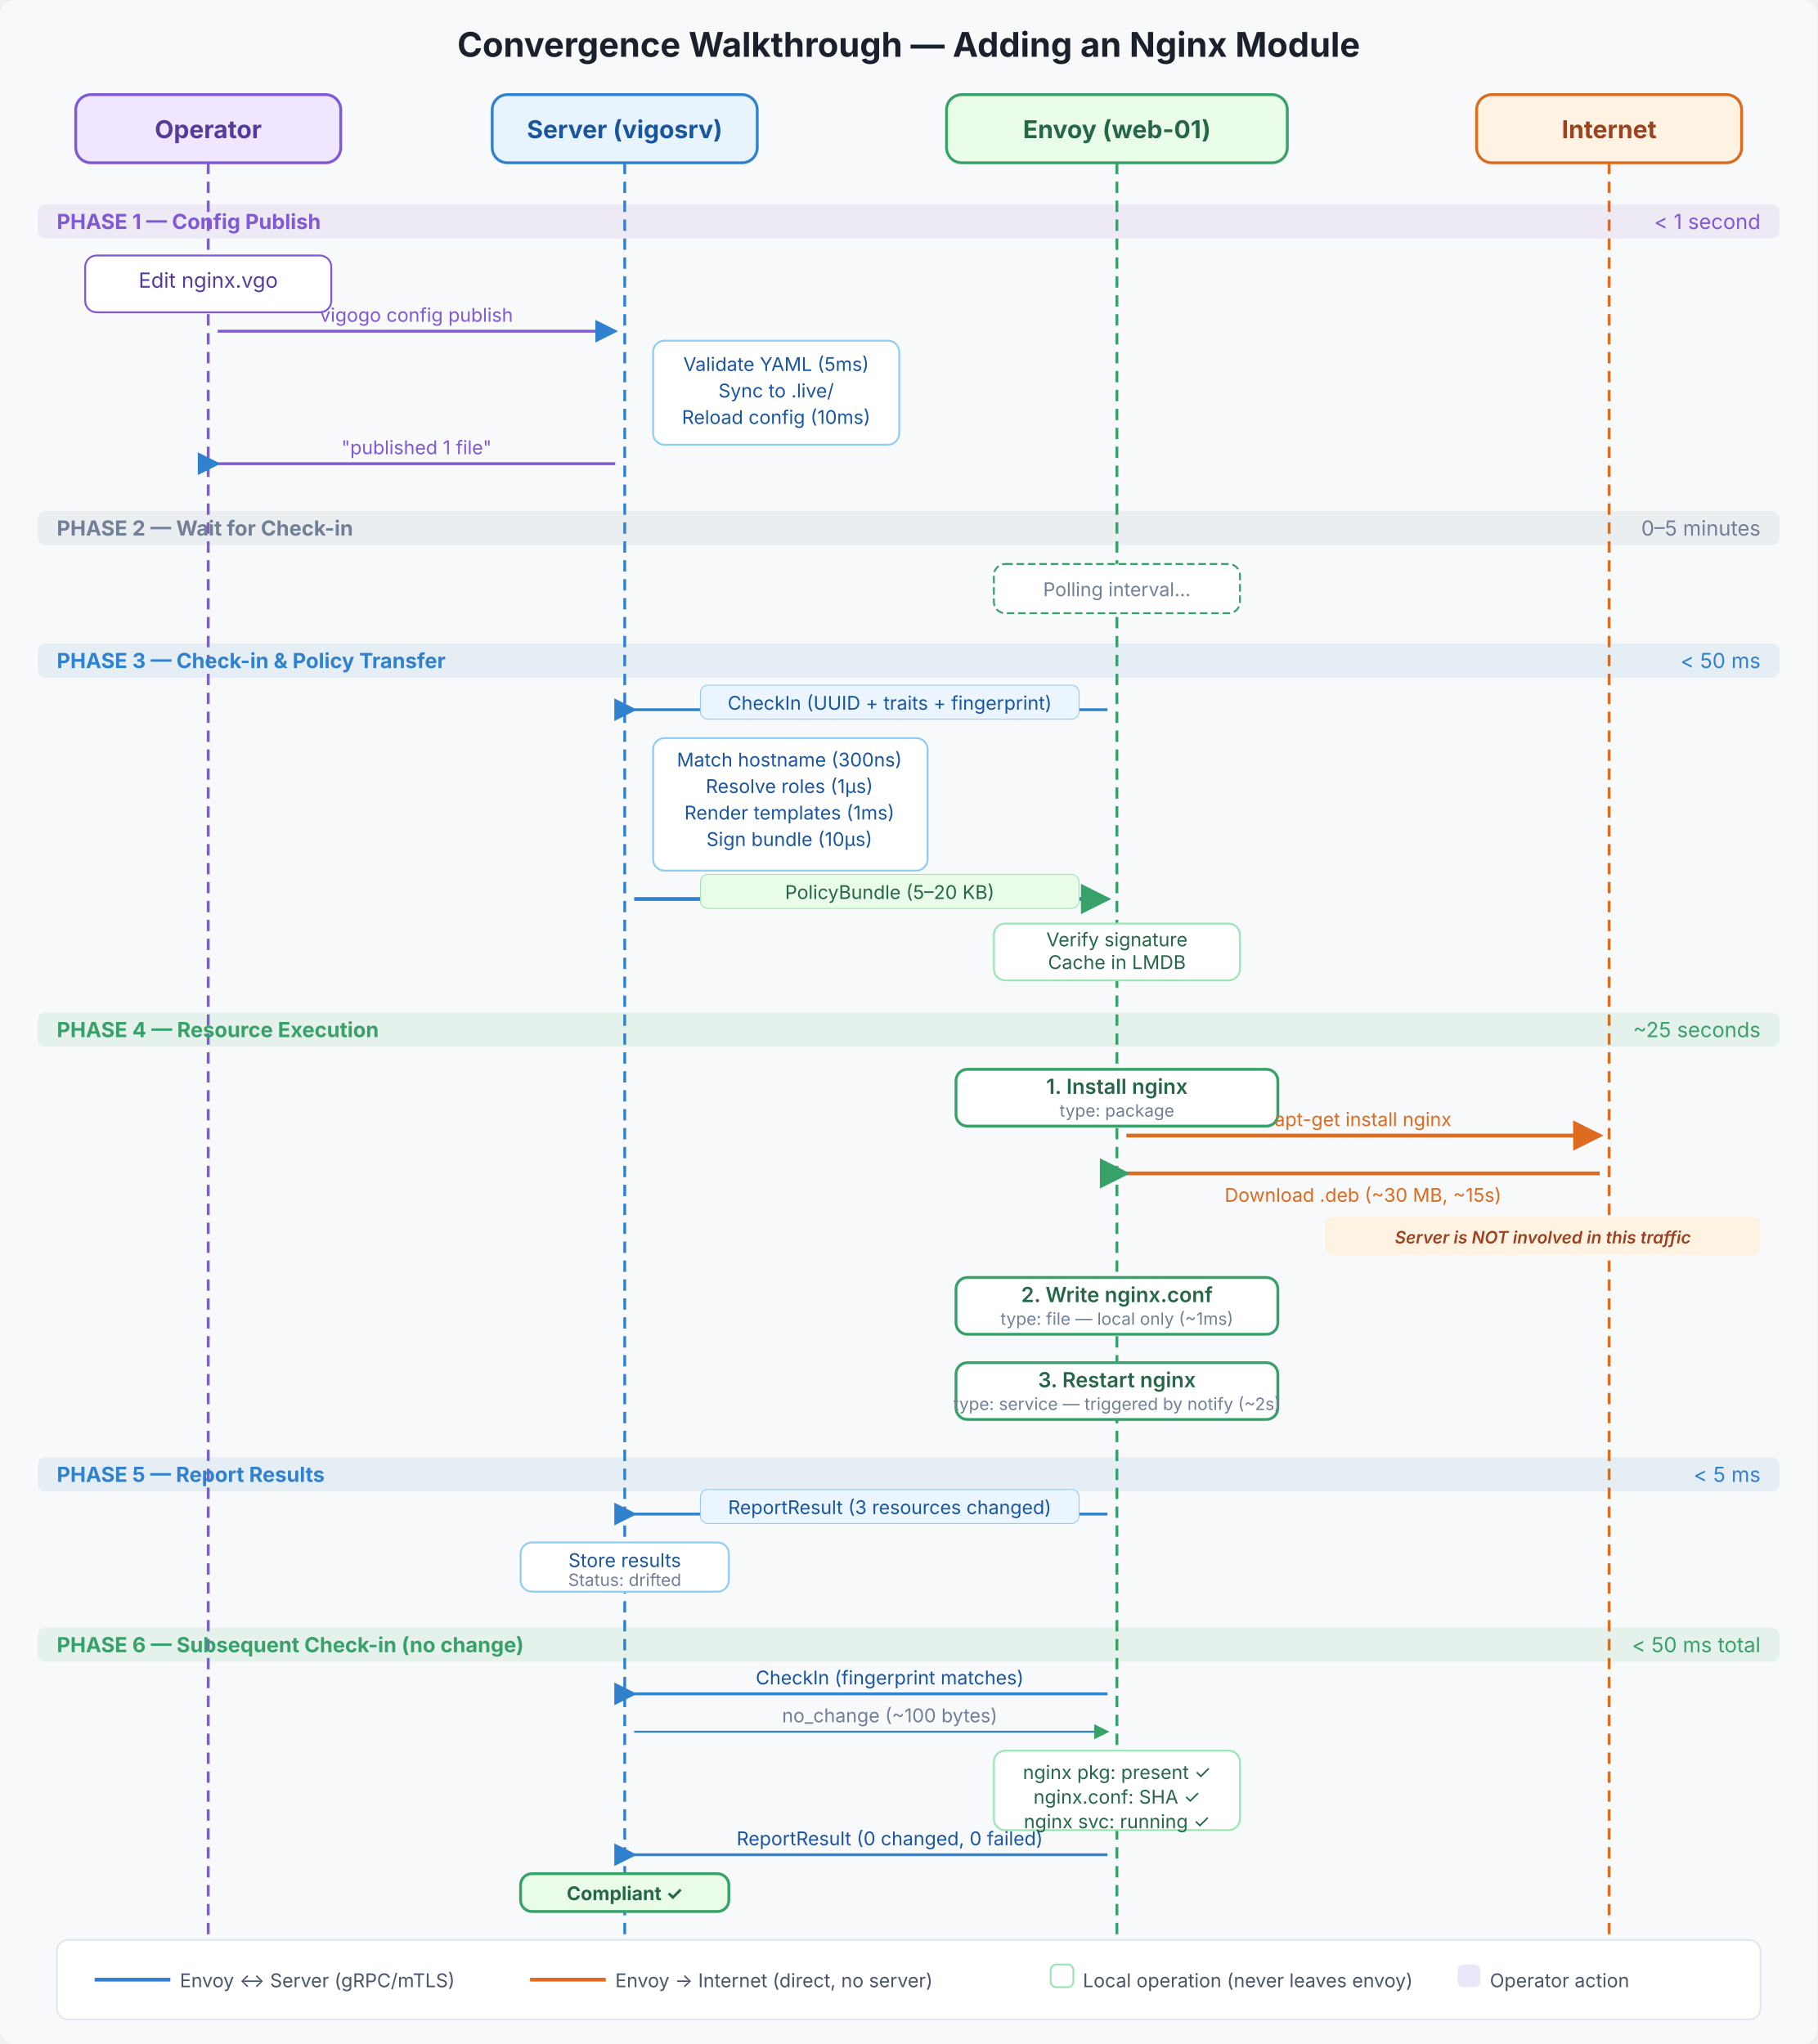
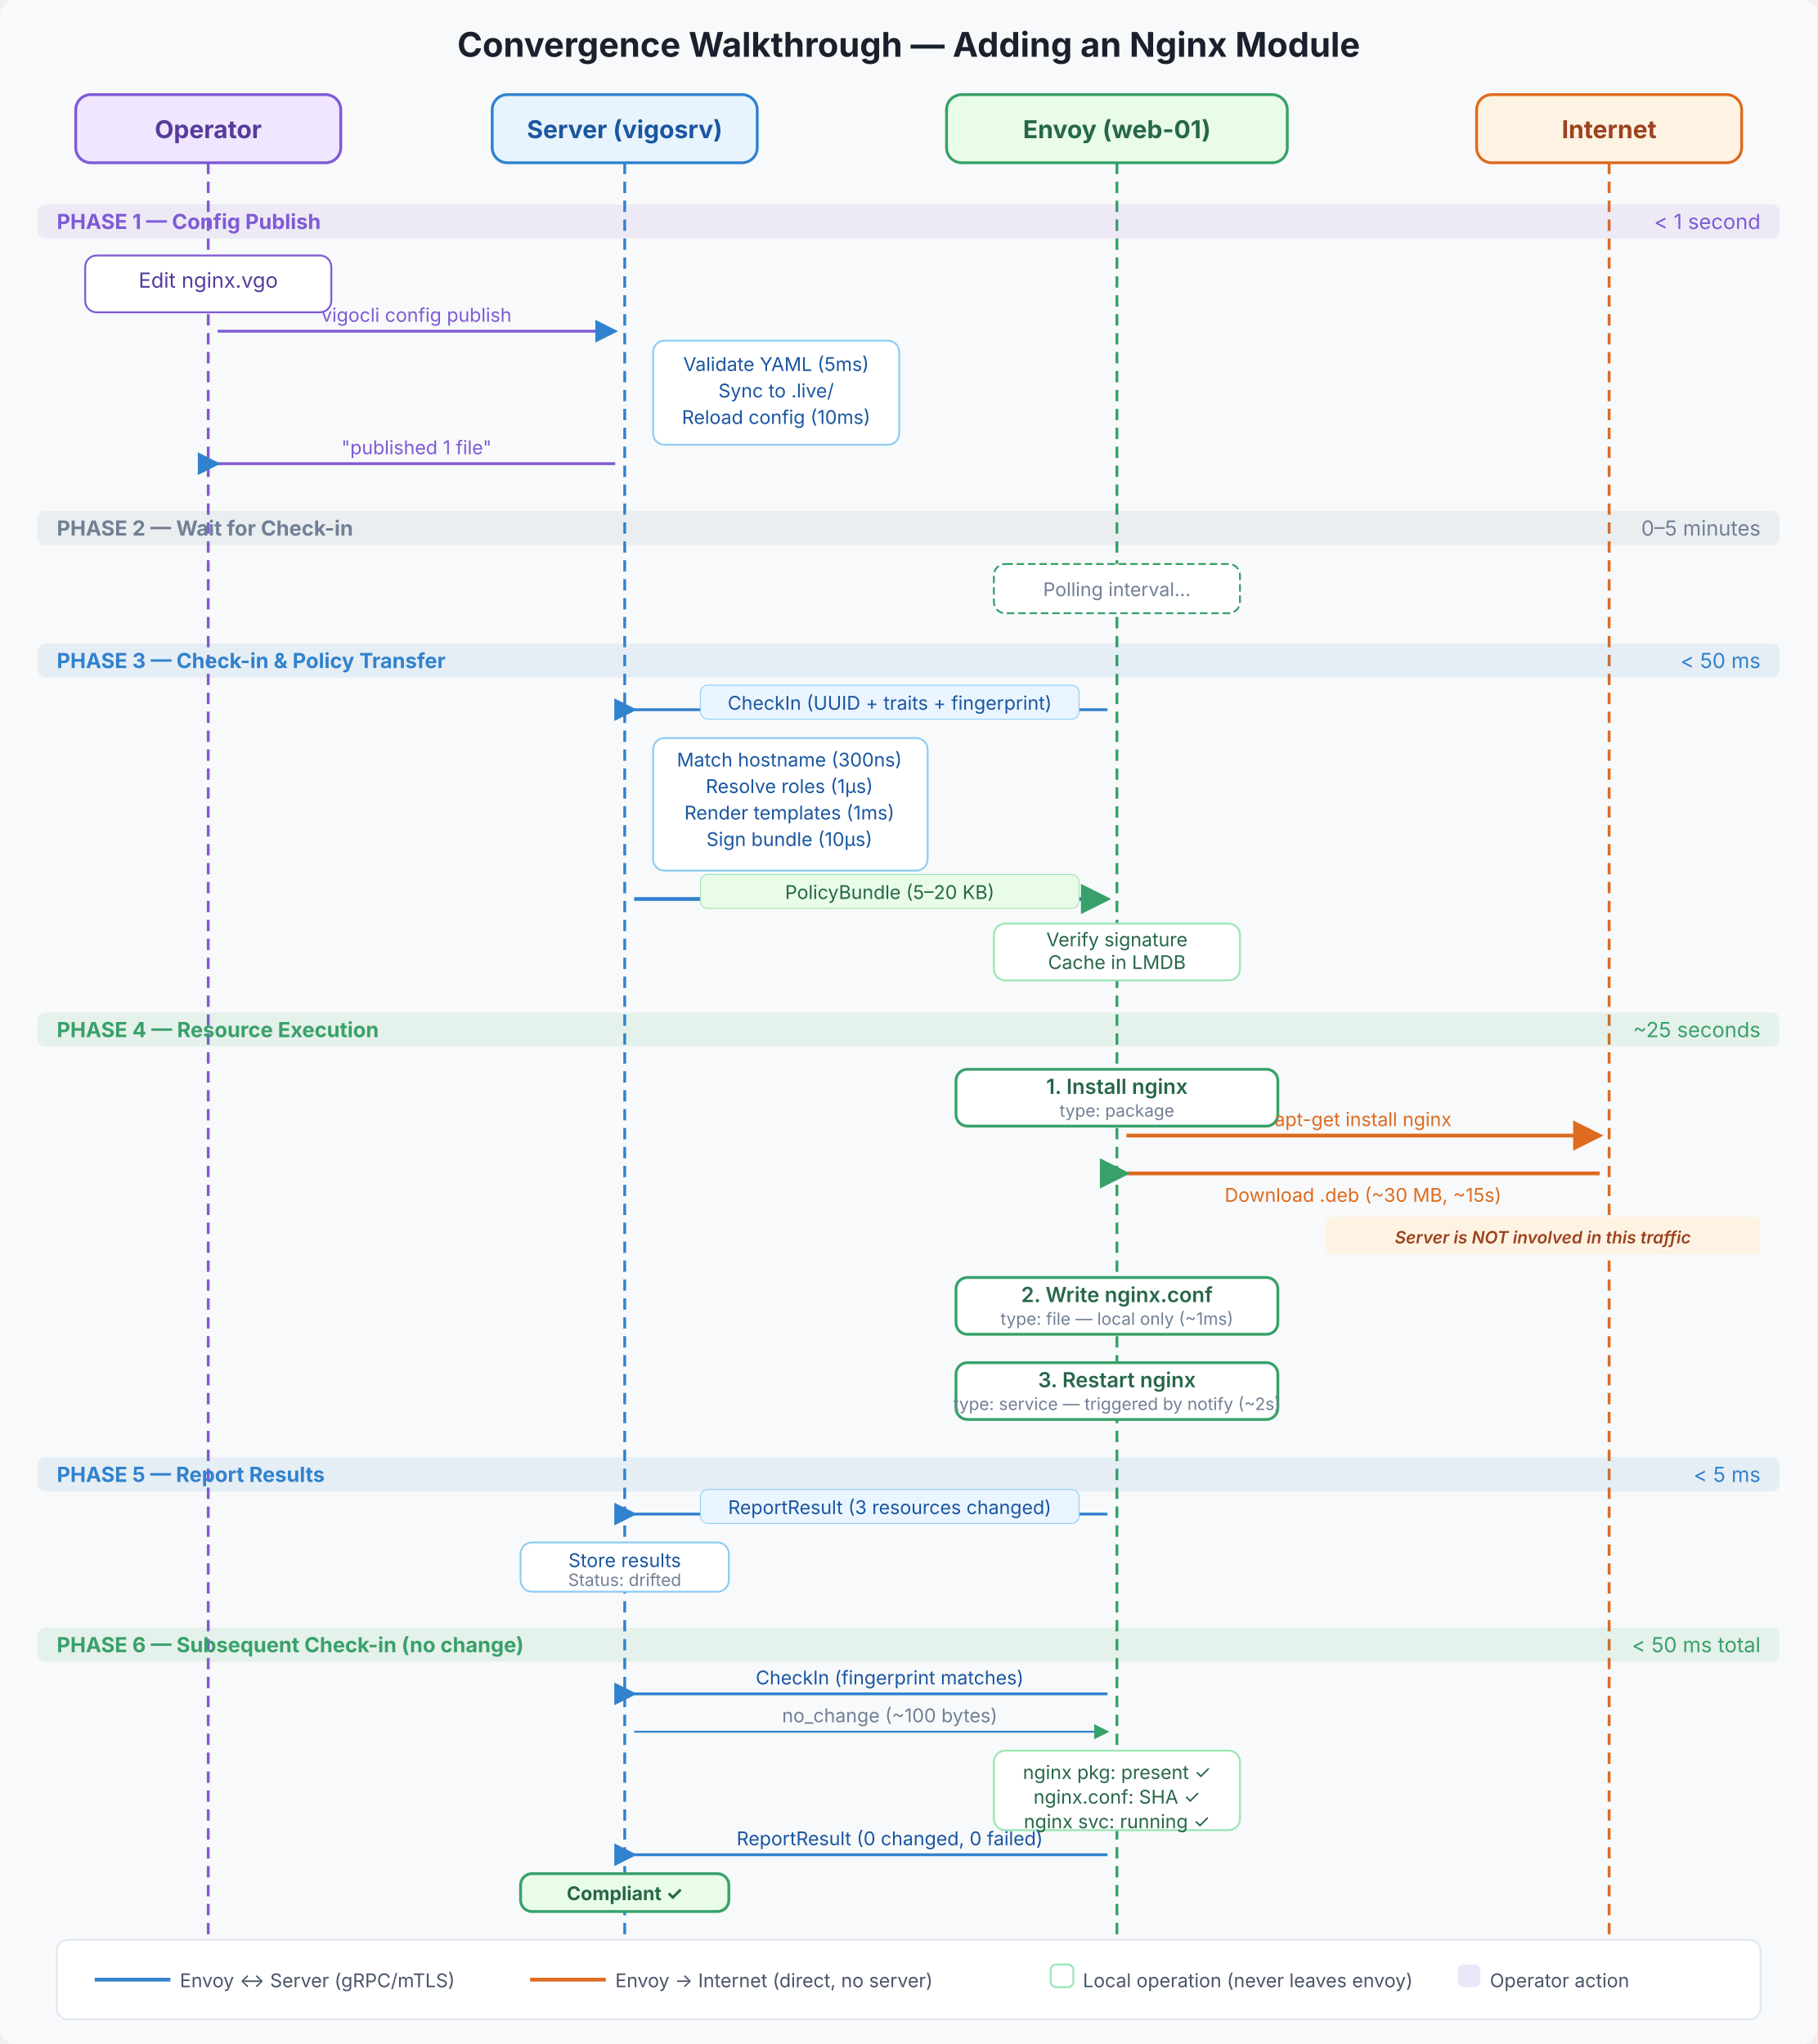
<svg xmlns="http://www.w3.org/2000/svg" viewBox="0 0 960 1080" font-family="Inter, system-ui, sans-serif" font-size="12">
  <defs>
    <marker id="arr" markerWidth="8" markerHeight="8" refX="7" refY="4" orient="auto">
      <path d="M 0 0 L 8 4 L 0 8 Z" fill="#3182ce" />
    </marker>
    <marker id="arrGreen" markerWidth="8" markerHeight="8" refX="7" refY="4" orient="auto">
      <path d="M 0 0 L 8 4 L 0 8 Z" fill="#38a169" />
    </marker>
    <marker id="arrOrange" markerWidth="8" markerHeight="8" refX="7" refY="4" orient="auto">
      <path d="M 0 0 L 8 4 L 0 8 Z" fill="#dd6b20" />
    </marker>
    <marker id="arrBack" markerWidth="8" markerHeight="8" refX="1" refY="4" orient="auto">
      <path d="M 8 0 L 0 4 L 8 8 Z" fill="#3182ce" />
    </marker>
    <marker id="arrBackGreen" markerWidth="8" markerHeight="8" refX="1" refY="4" orient="auto">
      <path d="M 8 0 L 0 4 L 8 8 Z" fill="#38a169" />
    </marker>
  </defs>
  <rect width="960" height="1080" fill="#f8f9fa" rx="8" />
  <text x="480" y="30" text-anchor="middle" font-size="18" font-weight="700" fill="#1a202c">Convergence Walkthrough — Adding an Nginx Module</text>
  <rect x="40" y="50" width="140" height="36" rx="8" fill="#f0e6ff" stroke="#805ad5" stroke-width="1.5" />
  <text x="110" y="73" text-anchor="middle" font-weight="700" font-size="13" fill="#553c9a">Operator</text>
  <rect x="260" y="50" width="140" height="36" rx="8" fill="#e8f4fd" stroke="#3182ce" stroke-width="1.5" />
  <text x="330" y="73" text-anchor="middle" font-weight="700" font-size="13" fill="#1a56a0">Server (vigosrv)</text>
  <rect x="500" y="50" width="180" height="36" rx="8" fill="#e8fce8" stroke="#38a169" stroke-width="1.5" />
  <text x="590" y="73" text-anchor="middle" font-weight="700" font-size="13" fill="#276749">Envoy (web-01)</text>
  <rect x="780" y="50" width="140" height="36" rx="8" fill="#fef3e2" stroke="#dd6b20" stroke-width="1.5" />
  <text x="850" y="73" text-anchor="middle" font-weight="700" font-size="13" fill="#9c4221">Internet</text>
  <line x1="110" y1="86" x2="110" y2="1050" stroke="#805ad5" stroke-width="1.5" stroke-dasharray="6,4" />
  <line x1="330" y1="86" x2="330" y2="1050" stroke="#3182ce" stroke-width="1.5" stroke-dasharray="6,4" />
  <line x1="590" y1="86" x2="590" y2="1050" stroke="#38a169" stroke-width="1.5" stroke-dasharray="6,4" />
  <line x1="850" y1="86" x2="850" y2="1050" stroke="#dd6b20" stroke-width="1.5" stroke-dasharray="6,4" />
  <rect x="20" y="108" width="920" height="18" rx="4" fill="#805ad5" opacity="0.1" />
  <text x="30" y="121" font-size="11" font-weight="700" fill="#805ad5">PHASE 1 — Config Publish</text>
  <text x="930" y="121" text-anchor="end" font-size="11" fill="#805ad5">&lt; 1 second</text>
  <rect x="45" y="135" width="130" height="30" rx="6" fill="#fff" stroke="#805ad5" stroke-width="1" />
  <text x="110" y="152" text-anchor="middle" font-size="11" fill="#553c9a">Edit nginx.vgo</text>
  <line x1="115" y1="175" x2="325" y2="175" stroke="#805ad5" stroke-width="1.5" marker-end="url(#arr)" />
-   <text x="220" y="170" text-anchor="middle" font-size="10" fill="#805ad5">vigogo config publish</text>
+   <text x="220" y="170" text-anchor="middle" font-size="10" fill="#805ad5">vigocli config publish</text>
  <rect x="345" y="180" width="130" height="55" rx="6" fill="#fff" stroke="#90cdf4" stroke-width="1" />
  <text x="410" y="196" text-anchor="middle" font-size="10" fill="#1a56a0">Validate YAML (5ms)</text>
  <text x="410" y="210" text-anchor="middle" font-size="10" fill="#1a56a0">Sync to .live/</text>
  <text x="410" y="224" text-anchor="middle" font-size="10" fill="#1a56a0">Reload config (10ms)</text>
  <line x1="325" y1="245" x2="115" y2="245" stroke="#805ad5" stroke-width="1.5" marker-end="url(#arrBack)" />
  <text x="220" y="240" text-anchor="middle" font-size="10" fill="#805ad5">"published 1 file"</text>
  <rect x="20" y="270" width="920" height="18" rx="4" fill="#718096" opacity="0.1" />
  <text x="30" y="283" font-size="11" font-weight="700" fill="#718096">PHASE 2 — Wait for Check-in</text>
  <text x="930" y="283" text-anchor="end" font-size="11" fill="#718096">0–5 minutes</text>
  <rect x="525" y="298" width="130" height="26" rx="6" fill="#fff" stroke="#38a169" stroke-width="1" stroke-dasharray="4,2" />
  <text x="590" y="315" text-anchor="middle" font-size="10" fill="#718096">Polling interval...</text>
  <rect x="20" y="340" width="920" height="18" rx="4" fill="#3182ce" opacity="0.1" />
  <text x="30" y="353" font-size="11" font-weight="700" fill="#3182ce">PHASE 3 — Check-in &amp; Policy Transfer</text>
  <text x="930" y="353" text-anchor="end" font-size="11" fill="#3182ce">&lt; 50 ms</text>
  <line x1="585" y1="375" x2="335" y2="375" stroke="#3182ce" stroke-width="1.5" marker-end="url(#arrBack)" />
  <rect x="370" y="362" width="200" height="18" rx="4" fill="#ebf5ff" stroke="#90cdf4" stroke-width="0.5" />
  <text x="470" y="375" text-anchor="middle" font-size="10" fill="#1a56a0">CheckIn (UUID + traits + fingerprint)</text>
  <rect x="345" y="390" width="145" height="70" rx="6" fill="#fff" stroke="#90cdf4" stroke-width="1" />
  <text x="417" y="405" text-anchor="middle" font-size="10" fill="#1a56a0">Match hostname (300ns)</text>
  <text x="417" y="419" text-anchor="middle" font-size="10" fill="#1a56a0">Resolve roles (1µs)</text>
  <text x="417" y="433" text-anchor="middle" font-size="10" fill="#1a56a0">Render templates (1ms)</text>
  <text x="417" y="447" text-anchor="middle" font-size="10" fill="#1a56a0">Sign bundle (10µs)</text>
  <line x1="335" y1="475" x2="585" y2="475" stroke="#3182ce" stroke-width="2" marker-end="url(#arrGreen)" />
  <rect x="370" y="462" width="200" height="18" rx="4" fill="#e8fce8" stroke="#9ae6b4" stroke-width="0.5" />
  <text x="470" y="475" text-anchor="middle" font-size="10" fill="#276749">PolicyBundle (5–20 KB)</text>
  <rect x="525" y="488" width="130" height="30" rx="6" fill="#fff" stroke="#9ae6b4" stroke-width="1" />
  <text x="590" y="500" text-anchor="middle" font-size="10" fill="#276749">Verify signature</text>
  <text x="590" y="512" text-anchor="middle" font-size="10" fill="#276749">Cache in LMDB</text>
  <rect x="20" y="535" width="920" height="18" rx="4" fill="#38a169" opacity="0.1" />
  <text x="30" y="548" font-size="11" font-weight="700" fill="#38a169">PHASE 4 — Resource Execution</text>
  <text x="930" y="548" text-anchor="end" font-size="11" fill="#38a169">~25 seconds</text>
  <rect x="505" y="565" width="170" height="30" rx="6" fill="#fff" stroke="#38a169" stroke-width="1.5" />
  <text x="590" y="578" text-anchor="middle" font-size="11" font-weight="600" fill="#276749">1. Install nginx</text>
  <text x="590" y="590" text-anchor="middle" font-size="9" fill="#718096">type: package</text>
  <line x1="595" y1="600" x2="845" y2="600" stroke="#dd6b20" stroke-width="2" marker-end="url(#arrOrange)" />
  <text x="720" y="595" text-anchor="middle" font-size="10" fill="#dd6b20">apt-get install nginx</text>
  <line x1="845" y1="620" x2="595" y2="620" stroke="#dd6b20" stroke-width="2" marker-end="url(#arrBackGreen)" />
  <text x="720" y="635" text-anchor="middle" font-size="10" fill="#dd6b20">Download .deb (~30 MB, ~15s)</text>
  <rect x="700" y="643" width="230" height="20" rx="4" fill="#fef3e2" />
  <text x="815" y="657" text-anchor="middle" font-size="9" font-weight="600" font-style="italic" fill="#9c4221">Server is NOT involved in this traffic</text>
  <rect x="505" y="675" width="170" height="30" rx="6" fill="#fff" stroke="#38a169" stroke-width="1.5" />
  <text x="590" y="688" text-anchor="middle" font-size="11" font-weight="600" fill="#276749">2. Write nginx.conf</text>
  <text x="590" y="700" text-anchor="middle" font-size="9" fill="#718096">type: file — local only (~1ms)</text>
  <rect x="505" y="720" width="170" height="30" rx="6" fill="#fff" stroke="#38a169" stroke-width="1.5" />
  <text x="590" y="733" text-anchor="middle" font-size="11" font-weight="600" fill="#276749">3. Restart nginx</text>
  <text x="590" y="745" text-anchor="middle" font-size="9" fill="#718096">type: service — triggered by notify (~2s)</text>
  <rect x="20" y="770" width="920" height="18" rx="4" fill="#3182ce" opacity="0.1" />
  <text x="30" y="783" font-size="11" font-weight="700" fill="#3182ce">PHASE 5 — Report Results</text>
  <text x="930" y="783" text-anchor="end" font-size="11" fill="#3182ce">&lt; 5 ms</text>
  <line x1="585" y1="800" x2="335" y2="800" stroke="#3182ce" stroke-width="1.5" marker-end="url(#arrBack)" />
  <rect x="370" y="787" width="200" height="18" rx="4" fill="#ebf5ff" stroke="#90cdf4" stroke-width="0.5" />
  <text x="470" y="800" text-anchor="middle" font-size="10" fill="#1a56a0">ReportResult (3 resources changed)</text>
  <rect x="275" y="815" width="110" height="26" rx="6" fill="#fff" stroke="#90cdf4" stroke-width="1" />
  <text x="330" y="828" text-anchor="middle" font-size="10" fill="#1a56a0">Store results</text>
  <text x="330" y="838" text-anchor="middle" font-size="9" fill="#718096">Status: drifted</text>
  <rect x="20" y="860" width="920" height="18" rx="4" fill="#38a169" opacity="0.1" />
  <text x="30" y="873" font-size="11" font-weight="700" fill="#38a169">PHASE 6 — Subsequent Check-in (no change)</text>
  <text x="930" y="873" text-anchor="end" font-size="11" fill="#38a169">&lt; 50 ms total</text>
  <line x1="585" y1="895" x2="335" y2="895" stroke="#3182ce" stroke-width="1.5" marker-end="url(#arrBack)" />
  <text x="470" y="890" text-anchor="middle" font-size="10" fill="#1a56a0">CheckIn (fingerprint matches)</text>
  <line x1="335" y1="915" x2="585" y2="915" stroke="#3182ce" stroke-width="1" marker-end="url(#arrGreen)" />
  <text x="470" y="910" text-anchor="middle" font-size="10" fill="#718096">no_change (~100 bytes)</text>
  <rect x="525" y="925" width="130" height="42" rx="6" fill="#fff" stroke="#9ae6b4" stroke-width="1" />
  <text x="590" y="940" text-anchor="middle" font-size="10" fill="#276749">nginx pkg: present ✓</text>
  <text x="590" y="953" text-anchor="middle" font-size="10" fill="#276749">nginx.conf: SHA ✓</text>
  <text x="590" y="966" text-anchor="middle" font-size="10" fill="#276749">nginx svc: running ✓</text>
  <line x1="585" y1="980" x2="335" y2="980" stroke="#3182ce" stroke-width="1.5" marker-end="url(#arrBack)" />
  <text x="470" y="975" text-anchor="middle" font-size="10" fill="#1a56a0">ReportResult (0 changed, 0 failed)</text>
  <rect x="275" y="990" width="110" height="20" rx="6" fill="#e8fce8" stroke="#38a169" stroke-width="1.5" />
  <text x="330" y="1004" text-anchor="middle" font-size="10" font-weight="700" fill="#276749">Compliant ✓</text>
  <rect x="30" y="1025" width="900" height="42" rx="6" fill="#fff" stroke="#e2e8f0" stroke-width="1" />
  <line x1="50" y1="1046" x2="90" y2="1046" stroke="#3182ce" stroke-width="2" />
  <text x="95" y="1050" font-size="10" fill="#4a5568">Envoy ↔ Server (gRPC/mTLS)</text>
  <line x1="280" y1="1046" x2="320" y2="1046" stroke="#dd6b20" stroke-width="2" />
  <text x="325" y="1050" font-size="10" fill="#4a5568">Envoy → Internet (direct, no server)</text>
  <rect x="555" y="1038" width="12" height="12" rx="3" fill="#fff" stroke="#9ae6b4" stroke-width="1" />
  <text x="572" y="1050" font-size="10" fill="#4a5568">Local operation (never leaves envoy)</text>
  <rect x="770" y="1038" width="12" height="12" rx="3" fill="#805ad5" opacity="0.15" />
  <text x="787" y="1050" font-size="10" fill="#4a5568">Operator action</text>
</svg>
